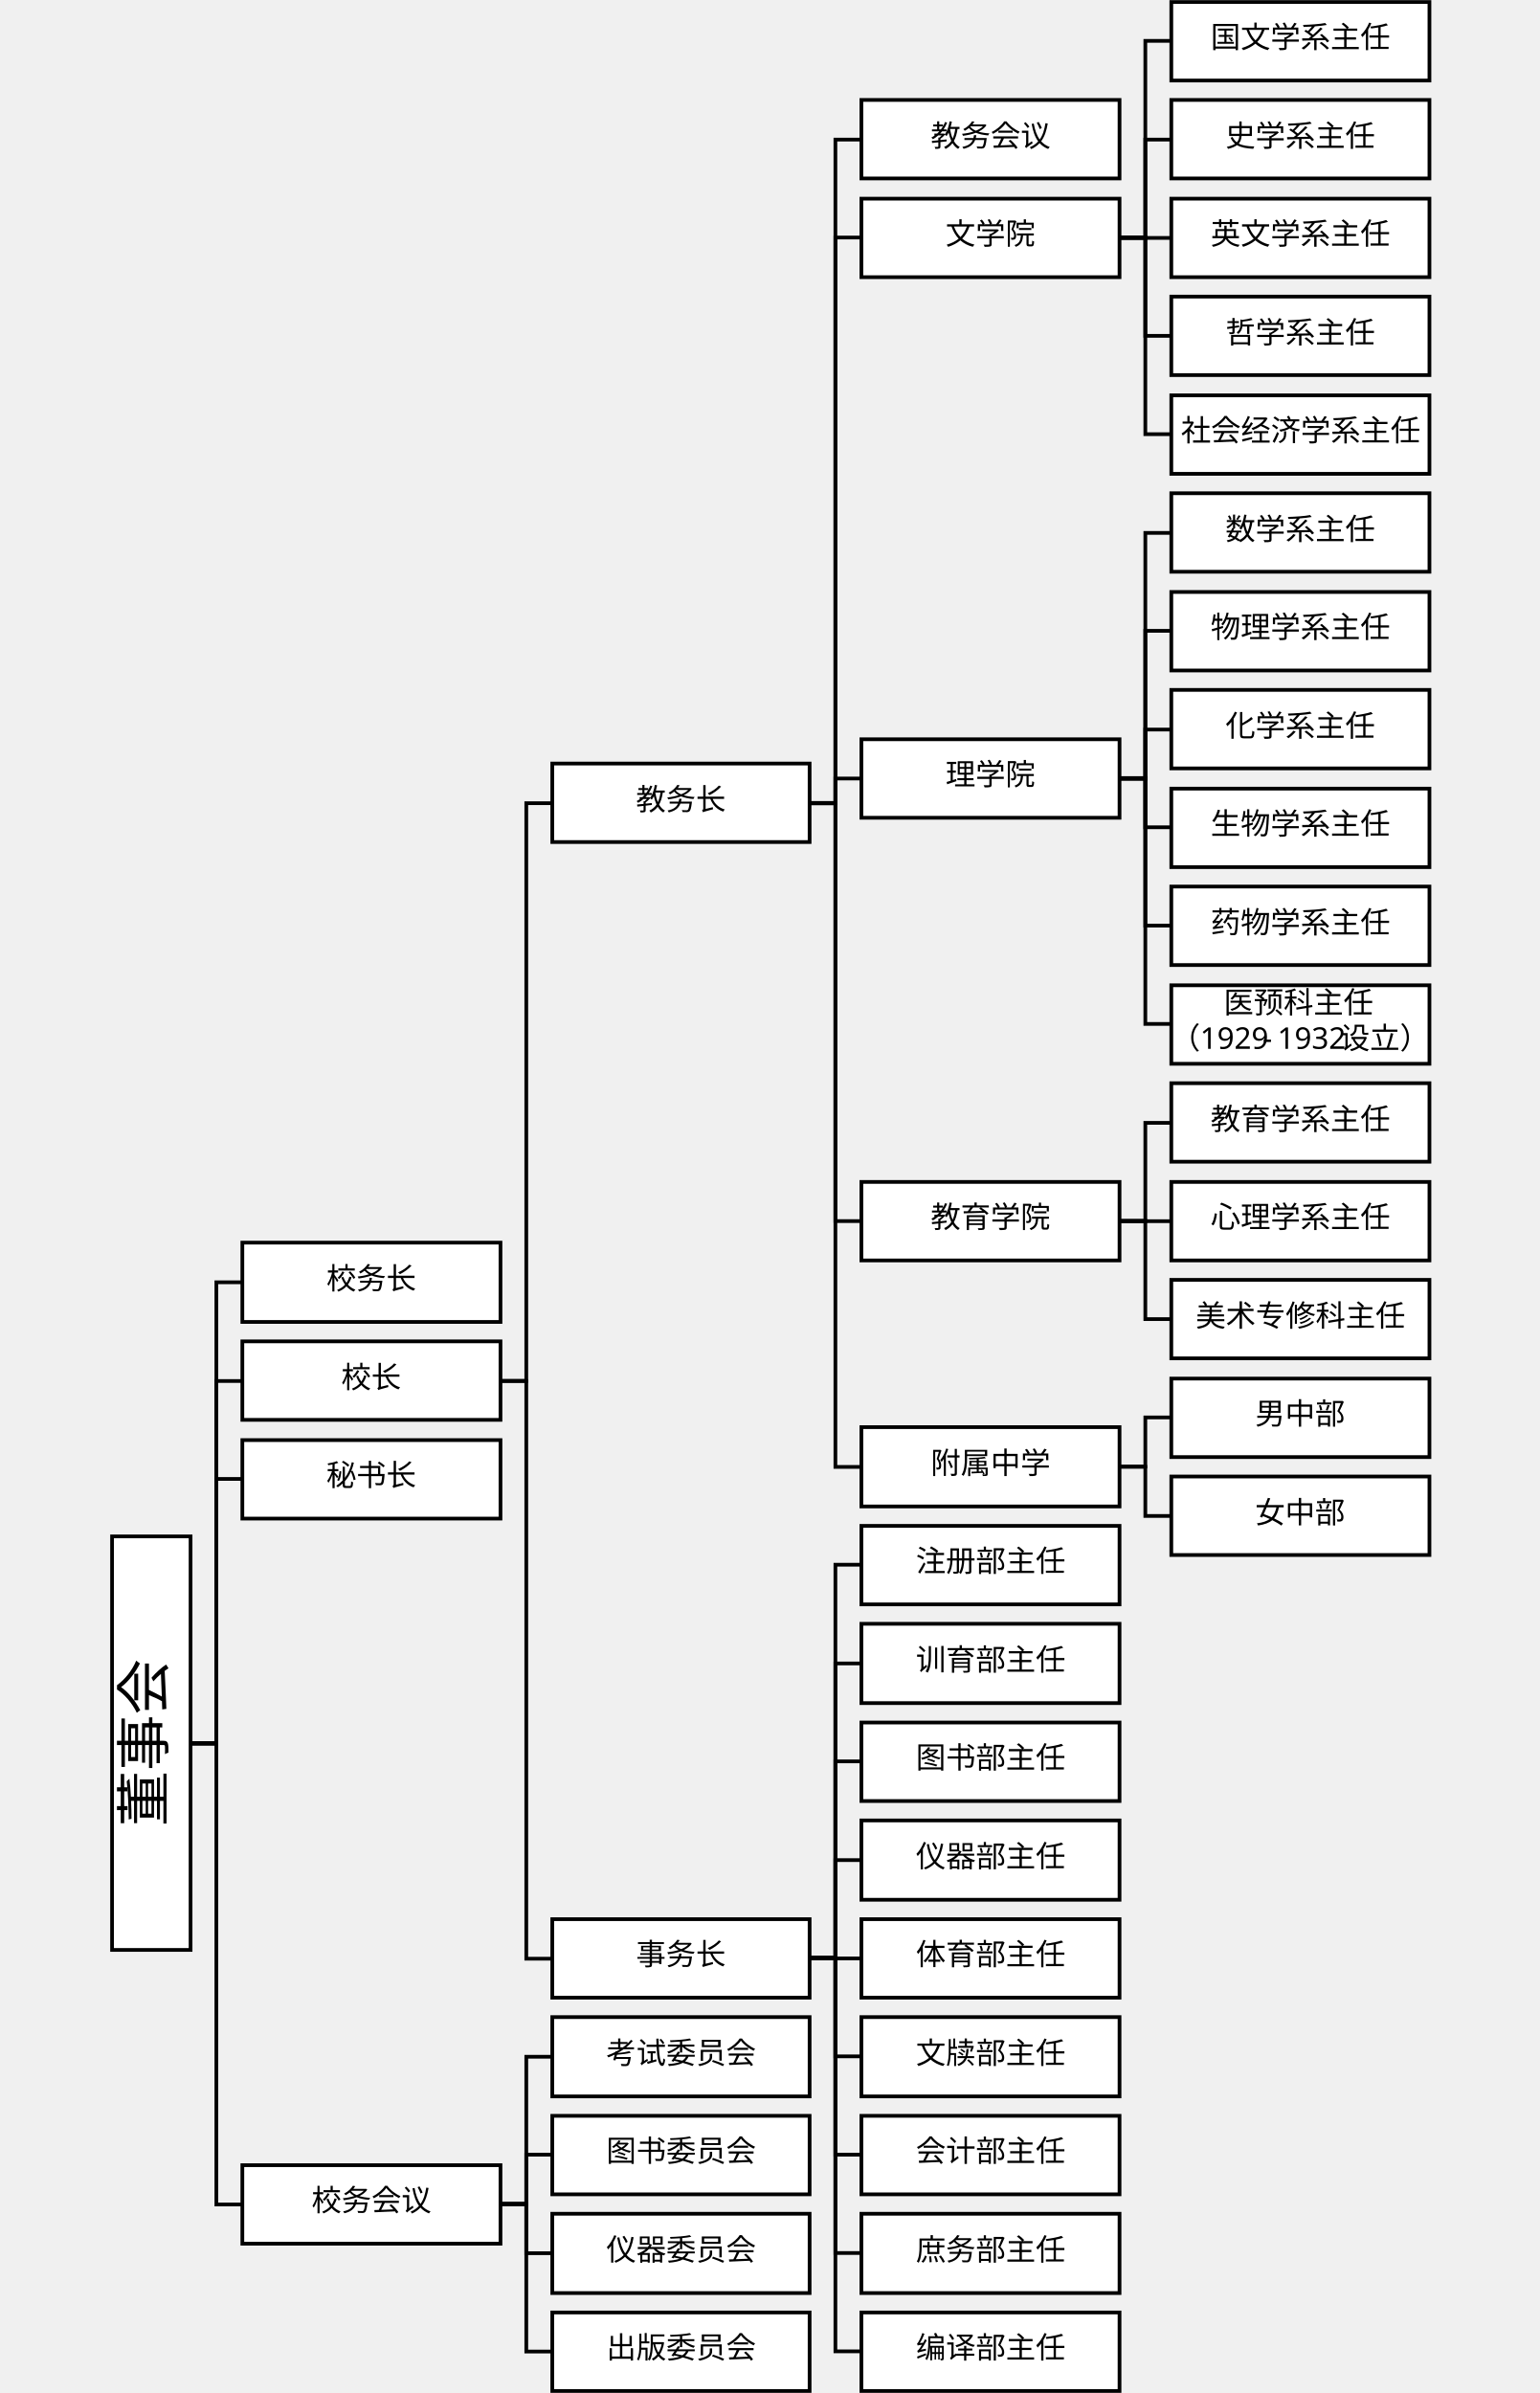
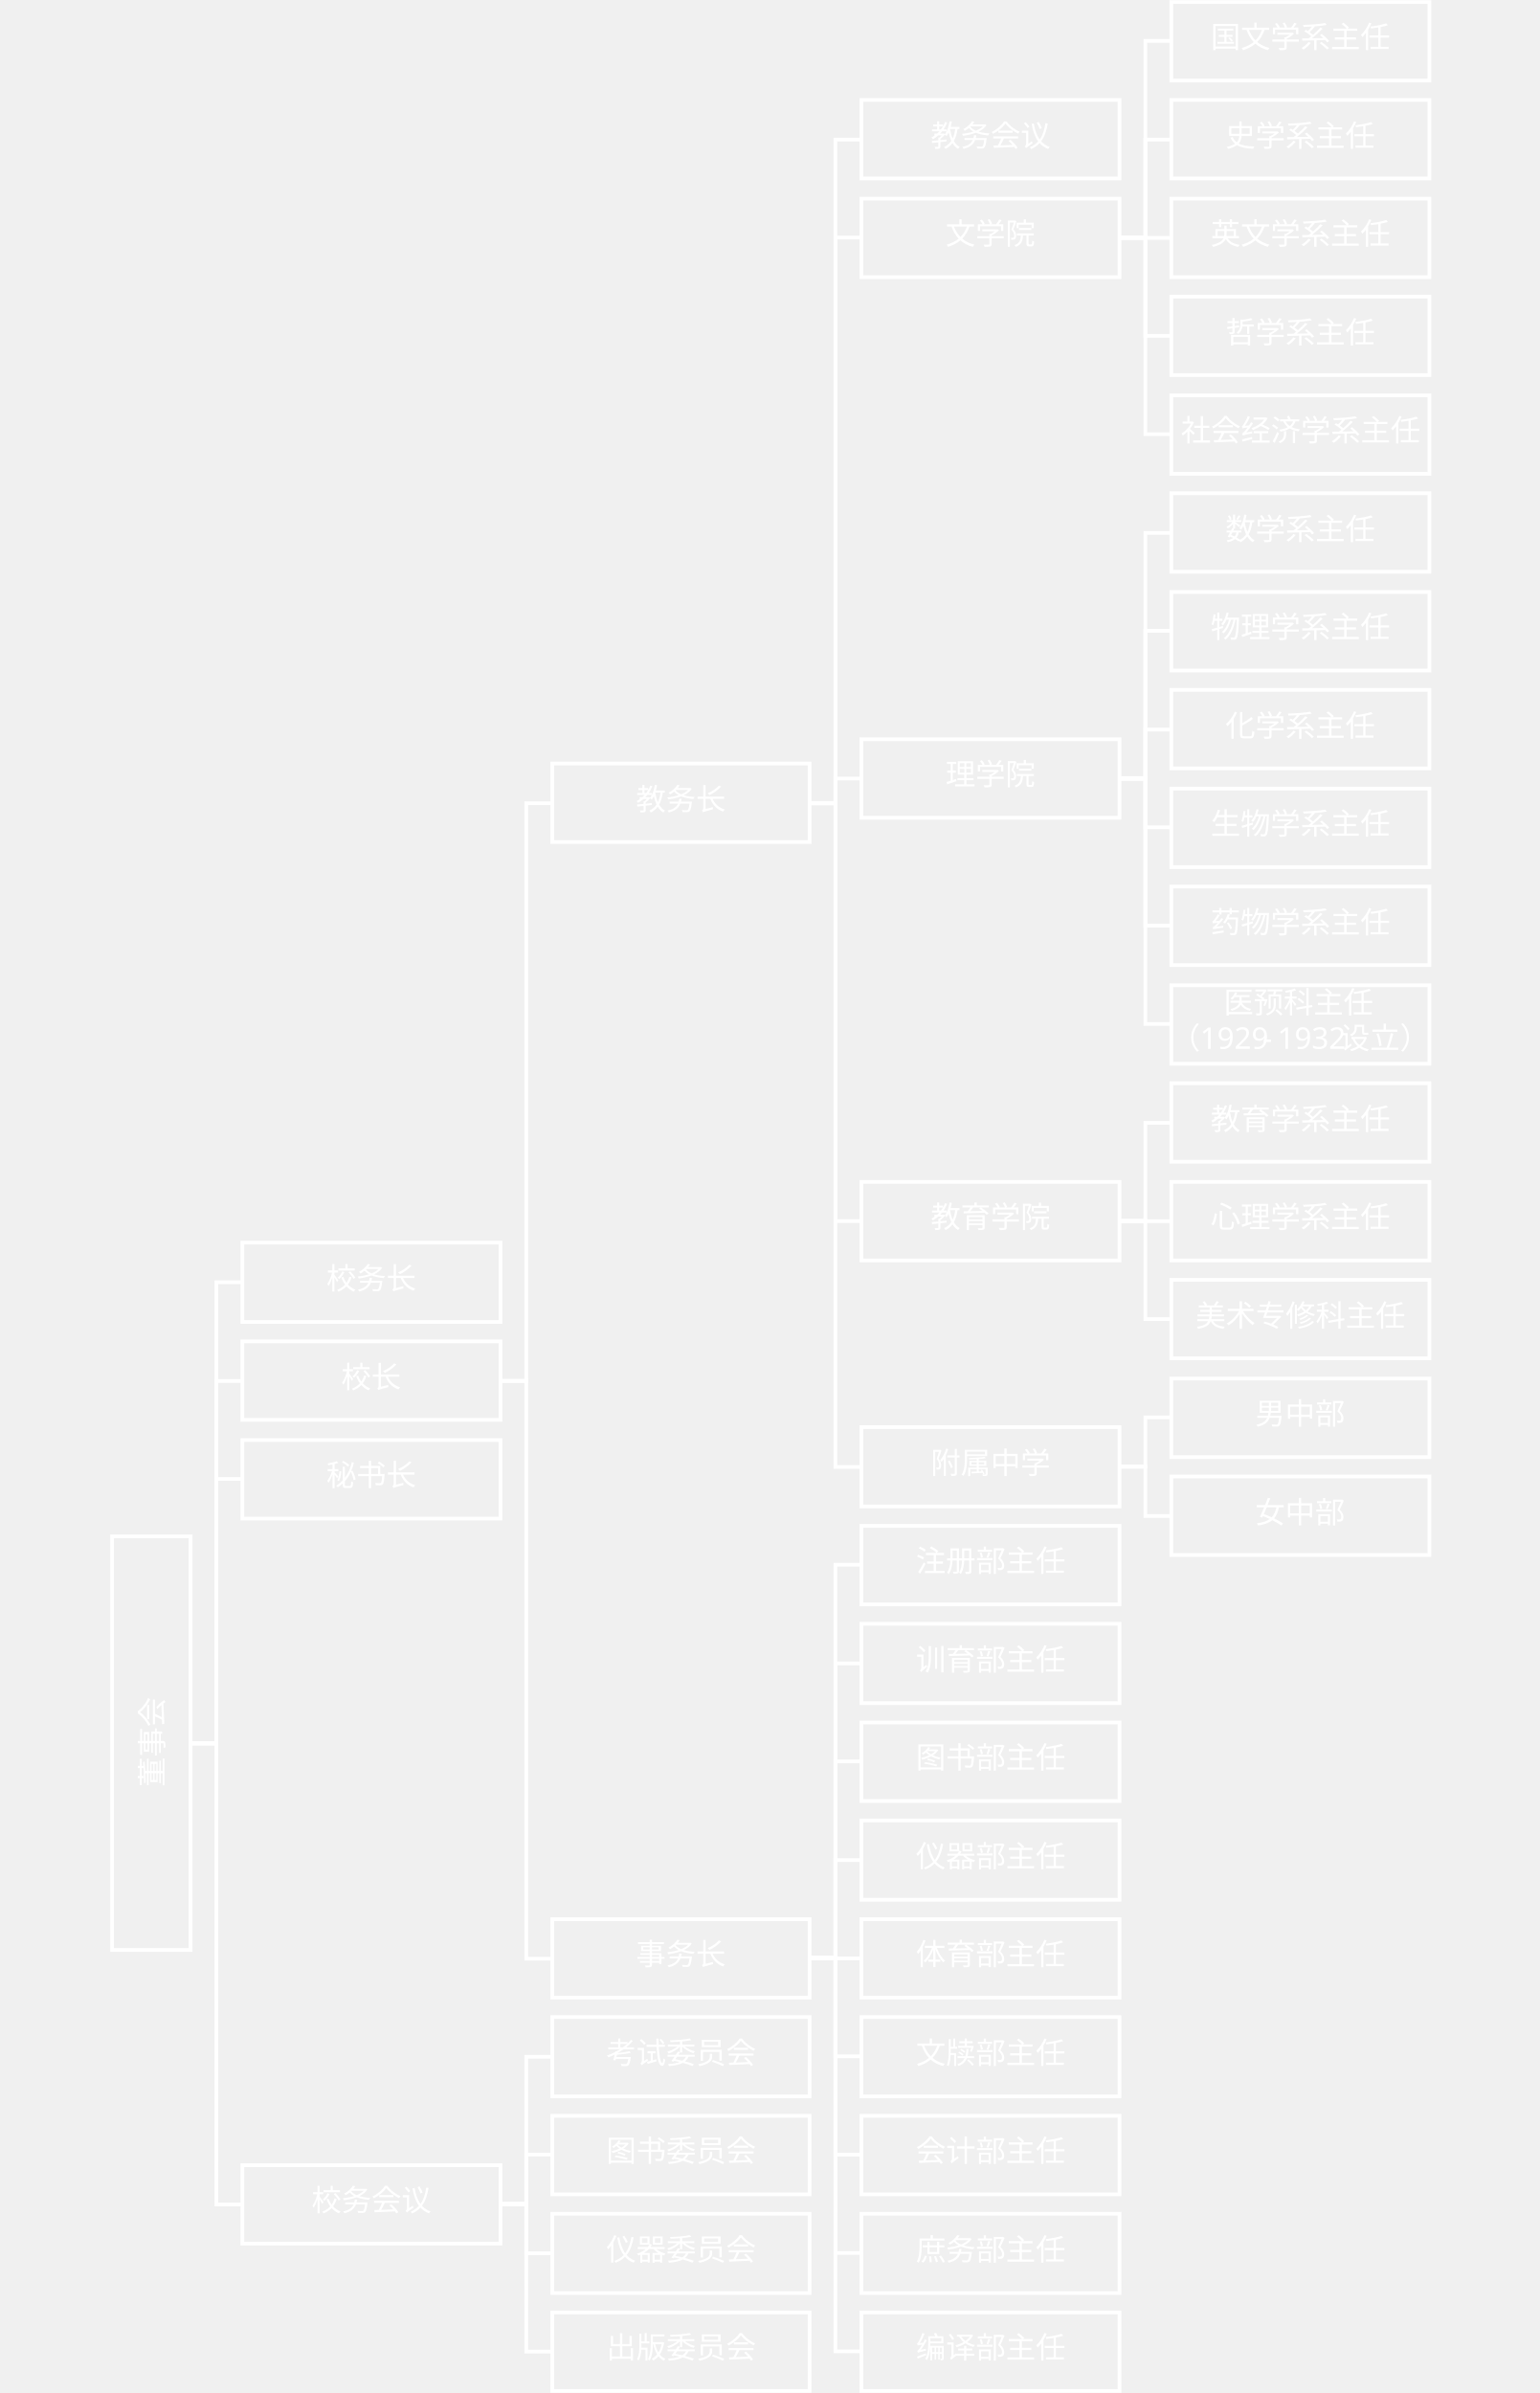
- <svg xmlns="http://www.w3.org/2000/svg" width="1903" height="2957" xml:space="preserve" overflow="hidden">
-   <defs>
-     <clipPath id="clip0">
-       <rect x="0" y="0" width="1903" height="2957" />
-     </clipPath>
-   </defs>
-   <g clip-path="url(#clip0)">
-     <path d="M618.5 2723.5 650.382 2723.5 650.382 2905.76 682.265 2905.76" stroke="#000000" stroke-width="4.583" stroke-miterlimit="8" fill="none" fill-rule="evenodd" />
-     <path d="M618.5 2723.5 650.382 2723.5 650.382 2784.25 682.265 2784.25" stroke="#000000" stroke-width="4.583" stroke-miterlimit="8" fill="none" fill-rule="evenodd" />
-     <path d="M618.5 2723.25 650.382 2723.25 650.382 2662.5 682.265 2662.5" stroke="#000000" stroke-width="4.583" stroke-miterlimit="8" fill="none" fill-rule="evenodd" />
-     <path d="M618.5 2723.76 650.382 2723.76 650.382 2541.5 682.265 2541.5" stroke="#000000" stroke-width="4.583" stroke-miterlimit="8" fill="none" fill-rule="evenodd" />
-     <path d="M235.5 2154.5 267.382 2154.5 267.382 2724.05 299.265 2724.05" stroke="#000000" stroke-width="4.583" stroke-miterlimit="8" fill="none" fill-rule="evenodd" />
-     <path d="M235.5 2154.04 267.382 2154.04 267.382 1827.5 299.265 1827.5" stroke="#000000" stroke-width="4.583" stroke-miterlimit="8" fill="none" fill-rule="evenodd" />
-     <path d="M1000.5 2419.5 1032.38 2419.5 1032.38 2905.52 1064.27 2905.52" stroke="#000000" stroke-width="4.583" stroke-miterlimit="8" fill="none" fill-rule="evenodd" />
-     <path d="M1000.5 2419.5 1032.38 2419.5 1032.38 2784.01 1064.27 2784.01" stroke="#000000" stroke-width="4.583" stroke-miterlimit="8" fill="none" fill-rule="evenodd" />
-     <path d="M1000.5 2419.5 1032.38 2419.5 1032.38 2662.51 1064.27 2662.51" stroke="#000000" stroke-width="4.583" stroke-miterlimit="8" fill="none" fill-rule="evenodd" />
-     <path d="M1000.5 2419.5 1032.38 2419.5 1032.38 2541 1064.27 2541" stroke="#000000" stroke-width="4.583" stroke-miterlimit="8" fill="none" fill-rule="evenodd" />
-     <path d="M1000.5 2420 1064.27 2420" stroke="#000000" stroke-width="4.583" stroke-miterlimit="8" fill="none" fill-rule="evenodd" />
-     <path d="M1000.5 2420 1032.38 2420 1032.38 2298.5 1064.27 2298.5" stroke="#000000" stroke-width="4.583" stroke-miterlimit="8" fill="none" fill-rule="evenodd" />
-     <path d="M1000.5 2419.51 1032.38 2419.51 1032.38 2176.5 1064.27 2176.5" stroke="#000000" stroke-width="4.583" stroke-miterlimit="8" fill="none" fill-rule="evenodd" />
-     <path d="M1000.5 2420.01 1032.38 2420.01 1032.38 2055.5 1064.27 2055.5" stroke="#000000" stroke-width="4.583" stroke-miterlimit="8" fill="none" fill-rule="evenodd" />
-     <path d="M1000.5 2419.52 1032.38 2419.52 1032.38 1933.5 1064.27 1933.5" stroke="#000000" stroke-width="4.583" stroke-miterlimit="8" fill="none" fill-rule="evenodd" />
-     <path d="M618.5 1706.5 650.382 1706.5 650.382 2420.33 682.265 2420.33" stroke="#000000" stroke-width="4.583" stroke-miterlimit="8" fill="none" fill-rule="evenodd" />
-     <path d="M1383.5 1812.5 1415.38 1812.5 1415.38 1873.25 1447.27 1873.25" stroke="#000000" stroke-width="4.583" stroke-miterlimit="8" fill="none" fill-rule="evenodd" />
-     <path d="M1383.5 1812.25 1415.38 1812.25 1415.38 1751.5 1447.27 1751.5" stroke="#000000" stroke-width="4.583" stroke-miterlimit="8" fill="none" fill-rule="evenodd" />
-     <path d="M1000.5 992.5 1032.38 992.5 1032.38 1812.65 1064.27 1812.65" stroke="#000000" stroke-width="4.583" stroke-miterlimit="8" fill="none" fill-rule="evenodd" />
-     <path d="M1383.5 1508.5 1415.38 1508.5 1415.38 1630 1447.27 1630" stroke="#000000" stroke-width="4.583" stroke-miterlimit="8" fill="none" fill-rule="evenodd" />
-     <path d="M1383.5 1509 1447.27 1509" stroke="#000000" stroke-width="4.583" stroke-miterlimit="8" fill="none" fill-rule="evenodd" />
-     <path d="M1383.5 1509 1415.38 1509 1415.38 1387.5 1447.27 1387.5" stroke="#000000" stroke-width="4.583" stroke-miterlimit="8" fill="none" fill-rule="evenodd" />
-     <path d="M1000.5 992.5 1032.38 992.5 1032.38 1508.89 1064.27 1508.89" stroke="#000000" stroke-width="4.583" stroke-miterlimit="8" fill="none" fill-rule="evenodd" />
-     <path d="M1383.5 961.5 1415.38 961.5 1415.38 1265.26 1447.27 1265.26" stroke="#000000" stroke-width="4.583" stroke-miterlimit="8" fill="none" fill-rule="evenodd" />
-     <path d="M1383.5 961.5 1415.38 961.5 1415.38 1143.76 1447.27 1143.76" stroke="#000000" stroke-width="4.583" stroke-miterlimit="8" fill="none" fill-rule="evenodd" />
-     <path d="M1383.5 961.5 1415.38 961.5 1415.38 1022.25 1447.27 1022.25" stroke="#000000" stroke-width="4.583" stroke-miterlimit="8" fill="none" fill-rule="evenodd" />
-     <path d="M1383.5 962.252 1415.38 962.252 1415.38 901.5 1447.27 901.5" stroke="#000000" stroke-width="4.583" stroke-miterlimit="8" fill="none" fill-rule="evenodd" />
-     <path d="M1383.5 961.756 1415.38 961.756 1415.38 779.5 1447.27 779.5" stroke="#000000" stroke-width="4.583" stroke-miterlimit="8" fill="none" fill-rule="evenodd" />
-     <path d="M1383.5 962.26 1415.38 962.26 1415.38 658.5 1447.27 658.5" stroke="#000000" stroke-width="4.583" stroke-miterlimit="8" fill="none" fill-rule="evenodd" />
-     <path d="M1000.5 992.376 1032.38 992.376 1032.38 962 1064.27 962" stroke="#000000" stroke-width="4.583" stroke-miterlimit="8" fill="none" fill-rule="evenodd" />
-     <path d="M1383.5 293.5 1415.38 293.5 1415.38 536.508 1447.27 536.508" stroke="#000000" stroke-width="4.583" stroke-miterlimit="8" fill="none" fill-rule="evenodd" />
-     <path d="M1383.5 293.5 1415.38 293.5 1415.38 415.004 1447.27 415.004" stroke="#000000" stroke-width="4.583" stroke-miterlimit="8" fill="none" fill-rule="evenodd" />
-     <path d="M1383.5 294 1447.27 294" stroke="#000000" stroke-width="4.583" stroke-miterlimit="8" fill="none" fill-rule="evenodd" />
-     <path d="M1383.5 294.004 1415.38 294.004 1415.38 172.5 1447.27 172.5" stroke="#000000" stroke-width="4.583" stroke-miterlimit="8" fill="none" fill-rule="evenodd" />
-     <path d="M1383.5 293.508 1415.38 293.508 1415.38 50.5 1447.27 50.5" stroke="#000000" stroke-width="4.583" stroke-miterlimit="8" fill="none" fill-rule="evenodd" />
-     <path d="M1000.5 992.147 1032.38 992.147 1032.38 293.5 1064.27 293.5" stroke="#000000" stroke-width="4.583" stroke-miterlimit="8" fill="none" fill-rule="evenodd" />
-     <path d="M1000.5 992.651 1032.38 992.651 1032.38 172.5 1064.27 172.5" stroke="#000000" stroke-width="4.583" stroke-miterlimit="8" fill="none" fill-rule="evenodd" />
-     <path d="M618.5 1706.33 650.382 1706.33 650.382 992.5 682.265 992.5" stroke="#000000" stroke-width="4.583" stroke-miterlimit="8" fill="none" fill-rule="evenodd" />
-     <path d="M235.5 2154.55 267.382 2154.55 267.382 1706.5 299.265 1706.5" stroke="#000000" stroke-width="4.583" stroke-miterlimit="8" fill="none" fill-rule="evenodd" />
-     <path d="M235.5 2154.05 267.382 2154.05 267.382 1584.5 299.265 1584.5" stroke="#000000" stroke-width="4.583" stroke-miterlimit="8" fill="none" fill-rule="evenodd" />
-     <rect x="138.5" y="1898.5" width="97" height="511" stroke="#000000" stroke-width="4.583" stroke-miterlimit="8" fill="#FFFFFF" />
-     <text font-family="DengXian,DengXian_MSFontService,sans-serif" font-weight="400" font-size="69" transform="matrix(-1.83697e-16 -1 1 -1.83697e-16 202.485 2257)">董事会</text>
-     <rect x="299.5" y="1535.5" width="319" height="98" stroke="#000000" stroke-width="4.583" stroke-miterlimit="8" fill="#FFFFFF" />
-     <text font-family="DengXian,DengXian_MSFontService,sans-serif" font-weight="400" font-size="37" transform="matrix(1 0 0 1 403.326 1593)">校务长</text>
-     <rect x="299.5" y="1657.5" width="319" height="97" stroke="#000000" stroke-width="4.583" stroke-miterlimit="8" fill="#FFFFFF" />
-     <text font-family="DengXian,DengXian_MSFontService,sans-serif" font-weight="400" font-size="37" transform="matrix(1 0 0 1 421.659 1715)">校长</text>
-     <rect x="682.5" y="943.5" width="318" height="97" stroke="#000000" stroke-width="4.583" stroke-miterlimit="8" fill="#FFFFFF" />
-     <text font-family="DengXian,DengXian_MSFontService,sans-serif" font-weight="400" font-size="37" transform="matrix(1 0 0 1 785.917 1001)">教务长</text>
-     <rect x="1064.5" y="123.5" width="319" height="97" stroke="#000000" stroke-width="4.583" stroke-miterlimit="8" fill="#FFFFFF" />
-     <text font-family="DengXian,DengXian_MSFontService,sans-serif" font-weight="400" font-size="37" transform="matrix(1 0 0 1 1150.18 181)">教务会议</text>
-     <rect x="1064.5" y="245.5" width="319" height="97" stroke="#000000" stroke-width="4.583" stroke-miterlimit="8" fill="#FFFFFF" />
-     <text font-family="DengXian,DengXian_MSFontService,sans-serif" font-weight="400" font-size="37" transform="matrix(1 0 0 1 1168.51 302)">文学院</text>
-     <rect x="1447.5" y="2.5" width="319" height="97" stroke="#000000" stroke-width="4.583" stroke-miterlimit="8" fill="#FFFFFF" />
-     <text font-family="DengXian,DengXian_MSFontService,sans-serif" font-weight="400" font-size="37" transform="matrix(1 0 0 1 1496.1 59)">国文学系主任</text>
-     <rect x="1447.5" y="123.5" width="319" height="97" stroke="#000000" stroke-width="4.583" stroke-miterlimit="8" fill="#FFFFFF" />
-     <text font-family="DengXian,DengXian_MSFontService,sans-serif" font-weight="400" font-size="37" transform="matrix(1 0 0 1 1514.43 181)">史学系主任</text>
-     <rect x="1447.5" y="245.5" width="319" height="97" stroke="#000000" stroke-width="4.583" stroke-miterlimit="8" fill="#FFFFFF" />
-     <text font-family="DengXian,DengXian_MSFontService,sans-serif" font-weight="400" font-size="37" transform="matrix(1 0 0 1 1496.1 302)">英文学系主任</text>
-     <rect x="1447.5" y="366.5" width="319" height="97" stroke="#000000" stroke-width="4.583" stroke-miterlimit="8" fill="#FFFFFF" />
-     <text font-family="DengXian,DengXian_MSFontService,sans-serif" font-weight="400" font-size="37" transform="matrix(1 0 0 1 1514.43 424)">哲学系主任</text>
-     <rect x="1447.5" y="488.5" width="319" height="97" stroke="#000000" stroke-width="4.583" stroke-miterlimit="8" fill="#FFFFFF" />
-     <text font-family="DengXian,DengXian_MSFontService,sans-serif" font-weight="400" font-size="37" transform="matrix(1 0 0 1 1459.43 545)">社会经济学系主任</text>
-     <rect x="1064.5" y="913.5" width="319" height="97" stroke="#000000" stroke-width="4.583" stroke-miterlimit="8" fill="#FFFFFF" />
-     <text font-family="DengXian,DengXian_MSFontService,sans-serif" font-weight="400" font-size="37" transform="matrix(1 0 0 1 1168.51 970)">理学院</text>
-     <rect x="1447.5" y="609.5" width="319" height="97" stroke="#000000" stroke-width="4.583" stroke-miterlimit="8" fill="#FFFFFF" />
-     <text font-family="DengXian,DengXian_MSFontService,sans-serif" font-weight="400" font-size="37" transform="matrix(1 0 0 1 1514.43 667)">数学系主任</text>
-     <rect x="1447.5" y="731.5" width="319" height="97" stroke="#000000" stroke-width="4.583" stroke-miterlimit="8" fill="#FFFFFF" />
-     <text font-family="DengXian,DengXian_MSFontService,sans-serif" font-weight="400" font-size="37" transform="matrix(1 0 0 1 1496.1 788)">物理学系主任</text>
-     <rect x="1447.5" y="852.5" width="319" height="97" stroke="#000000" stroke-width="4.583" stroke-miterlimit="8" fill="#FFFFFF" />
-     <text font-family="DengXian,DengXian_MSFontService,sans-serif" font-weight="400" font-size="37" transform="matrix(1 0 0 1 1514.43 910)">化学系主任</text>
-     <rect x="1447.5" y="974.5" width="319" height="97" stroke="#000000" stroke-width="4.583" stroke-miterlimit="8" fill="#FFFFFF" />
-     <text font-family="DengXian,DengXian_MSFontService,sans-serif" font-weight="400" font-size="37" transform="matrix(1 0 0 1 1496.1 1031)">生物学系主任</text>
-     <rect x="1447.5" y="1095.5" width="319" height="97" stroke="#000000" stroke-width="4.583" stroke-miterlimit="8" fill="#FFFFFF" />
-     <text font-family="DengXian,DengXian_MSFontService,sans-serif" font-weight="400" font-size="37" transform="matrix(1 0 0 1 1496.1 1153)">药物学系主任</text>
-     <rect x="1447.5" y="1217.5" width="319" height="97" stroke="#000000" stroke-width="4.583" stroke-miterlimit="8" fill="#FFFFFF" />
-     <text font-family="DengXian,DengXian_MSFontService,sans-serif" font-weight="400" font-size="37" transform="matrix(1 0 0 1 1512.23 1252)">医预科主任<tspan font-size="37" x="-65.909" y="44">（</tspan>
-       <tspan font-size="37" x="-29.242" y="44">1929</tspan>
-       <tspan font-size="37" x="48.033" y="44">-</tspan>
-       <tspan font-size="37" x="66.367" y="44">1932</tspan>
-       <tspan font-size="37" x="143.642" y="44">设立）</tspan>
-     </text>
-     <rect x="1064.5" y="1460.5" width="319" height="97" stroke="#000000" stroke-width="4.583" stroke-miterlimit="8" fill="#FFFFFF" />
-     <text font-family="DengXian,DengXian_MSFontService,sans-serif" font-weight="400" font-size="37" transform="matrix(1 0 0 1 1150.18 1517)">教育学院</text>
-     <rect x="1447.5" y="1338.5" width="319" height="97" stroke="#000000" stroke-width="4.583" stroke-miterlimit="8" fill="#FFFFFF" />
-     <text font-family="DengXian,DengXian_MSFontService,sans-serif" font-weight="400" font-size="37" transform="matrix(1 0 0 1 1496.1 1396)">教育学系主任</text>
-     <rect x="1447.5" y="1460.5" width="319" height="97" stroke="#000000" stroke-width="4.583" stroke-miterlimit="8" fill="#FFFFFF" />
-     <text font-family="DengXian,DengXian_MSFontService,sans-serif" font-weight="400" font-size="37" transform="matrix(1 0 0 1 1496.1 1517)">心理学系主任</text>
-     <rect x="1447.5" y="1581.5" width="319" height="97" stroke="#000000" stroke-width="4.583" stroke-miterlimit="8" fill="#FFFFFF" />
-     <text font-family="DengXian,DengXian_MSFontService,sans-serif" font-weight="400" font-size="37" transform="matrix(1 0 0 1 1477.77 1639)">美术专修科主任</text>
-     <rect x="1064.5" y="1763.5" width="319" height="98" stroke="#000000" stroke-width="4.583" stroke-miterlimit="8" fill="#FFFFFF" />
-     <text font-family="DengXian,DengXian_MSFontService,sans-serif" font-weight="400" font-size="37" transform="matrix(1 0 0 1 1150.18 1821)">附属中学</text>
-     <rect x="1447.5" y="1703.5" width="319" height="97" stroke="#000000" stroke-width="4.583" stroke-miterlimit="8" fill="#FFFFFF" />
-     <text font-family="DengXian,DengXian_MSFontService,sans-serif" font-weight="400" font-size="37" transform="matrix(1 0 0 1 1551.1 1760)">男中部</text>
-     <rect x="1447.5" y="1824.5" width="319" height="97" stroke="#000000" stroke-width="4.583" stroke-miterlimit="8" fill="#FFFFFF" />
-     <text font-family="DengXian,DengXian_MSFontService,sans-serif" font-weight="400" font-size="37" transform="matrix(1 0 0 1 1551.1 1882)">女中部</text>
-     <rect x="682.5" y="2371.5" width="318" height="97" stroke="#000000" stroke-width="4.583" stroke-miterlimit="8" fill="#FFFFFF" />
-     <text font-family="DengXian,DengXian_MSFontService,sans-serif" font-weight="400" font-size="37" transform="matrix(1 0 0 1 785.917 2428)">事务长</text>
-     <rect x="1064.5" y="1885.5" width="319" height="97" stroke="#000000" stroke-width="4.583" stroke-miterlimit="8" fill="#FFFFFF" />
-     <text font-family="DengXian,DengXian_MSFontService,sans-serif" font-weight="400" font-size="37" transform="matrix(1 0 0 1 1131.84 1942)">注册部主任</text>
-     <rect x="1064.5" y="2006.5" width="319" height="98" stroke="#000000" stroke-width="4.583" stroke-miterlimit="8" fill="#FFFFFF" />
-     <text font-family="DengXian,DengXian_MSFontService,sans-serif" font-weight="400" font-size="37" transform="matrix(1 0 0 1 1131.84 2064)">训育部主任</text>
-     <rect x="1064.5" y="2128.5" width="319" height="97" stroke="#000000" stroke-width="4.583" stroke-miterlimit="8" fill="#FFFFFF" />
-     <text font-family="DengXian,DengXian_MSFontService,sans-serif" font-weight="400" font-size="37" transform="matrix(1 0 0 1 1131.84 2185)">图书部主任</text>
-     <rect x="1064.5" y="2249.5" width="319" height="98" stroke="#000000" stroke-width="4.583" stroke-miterlimit="8" fill="#FFFFFF" />
-     <text font-family="DengXian,DengXian_MSFontService,sans-serif" font-weight="400" font-size="37" transform="matrix(1 0 0 1 1131.84 2307)">仪器部主任</text>
-     <rect x="1064.5" y="2371.5" width="319" height="97" stroke="#000000" stroke-width="4.583" stroke-miterlimit="8" fill="#FFFFFF" />
-     <text font-family="DengXian,DengXian_MSFontService,sans-serif" font-weight="400" font-size="37" transform="matrix(1 0 0 1 1131.84 2428)">体育部主任</text>
-     <rect x="1064.5" y="2492.5" width="319" height="98" stroke="#000000" stroke-width="4.583" stroke-miterlimit="8" fill="#FFFFFF" />
-     <text font-family="DengXian,DengXian_MSFontService,sans-serif" font-weight="400" font-size="37" transform="matrix(1 0 0 1 1131.84 2550)">文牍部主任</text>
-     <rect x="1064.5" y="2614.5" width="319" height="97" stroke="#000000" stroke-width="4.583" stroke-miterlimit="8" fill="#FFFFFF" />
-     <text font-family="DengXian,DengXian_MSFontService,sans-serif" font-weight="400" font-size="37" transform="matrix(1 0 0 1 1131.84 2671)">会计部主任</text>
-     <rect x="1064.5" y="2735.5" width="319" height="98" stroke="#000000" stroke-width="4.583" stroke-miterlimit="8" fill="#FFFFFF" />
-     <text font-family="DengXian,DengXian_MSFontService,sans-serif" font-weight="400" font-size="37" transform="matrix(1 0 0 1 1131.84 2793)">庶务部主任</text>
-     <rect x="1064.5" y="2857.5" width="319" height="97" stroke="#000000" stroke-width="4.583" stroke-miterlimit="8" fill="#FFFFFF" />
-     <text font-family="DengXian,DengXian_MSFontService,sans-serif" font-weight="400" font-size="37" transform="matrix(1 0 0 1 1131.84 2914)">编译部主任</text>
-     <rect x="299.5" y="1779.5" width="319" height="97" stroke="#000000" stroke-width="4.583" stroke-miterlimit="8" fill="#FFFFFF" />
-     <text font-family="DengXian,DengXian_MSFontService,sans-serif" font-weight="400" font-size="37" transform="matrix(1 0 0 1 403.326 1836)">秘书长</text>
-     <rect x="299.5" y="2675.5" width="319" height="97" stroke="#000000" stroke-width="4.583" stroke-miterlimit="8" fill="#FFFFFF" />
-     <text font-family="DengXian,DengXian_MSFontService,sans-serif" font-weight="400" font-size="37" transform="matrix(1 0 0 1 384.993 2732)">校务会议</text>
-     <rect x="682.5" y="2492.5" width="318" height="98" stroke="#000000" stroke-width="4.583" stroke-miterlimit="8" fill="#FFFFFF" />
-     <text font-family="DengXian,DengXian_MSFontService,sans-serif" font-weight="400" font-size="37" transform="matrix(1 0 0 1 749.251 2550)">考试委员会</text>
-     <rect x="682.5" y="2614.5" width="318" height="97" stroke="#000000" stroke-width="4.583" stroke-miterlimit="8" fill="#FFFFFF" />
-     <text font-family="DengXian,DengXian_MSFontService,sans-serif" font-weight="400" font-size="37" transform="matrix(1 0 0 1 749.251 2671)">图书委员会</text>
-     <rect x="682.5" y="2735.5" width="318" height="98" stroke="#000000" stroke-width="4.583" stroke-miterlimit="8" fill="#FFFFFF" />
-     <text font-family="DengXian,DengXian_MSFontService,sans-serif" font-weight="400" font-size="37" transform="matrix(1 0 0 1 749.251 2793)">仪器委员会</text>
-     <rect x="682.5" y="2857.5" width="318" height="97" stroke="#000000" stroke-width="4.583" stroke-miterlimit="8" fill="#FFFFFF" />
-     <text font-family="DengXian,DengXian_MSFontService,sans-serif" font-weight="400" font-size="37" transform="matrix(1 0 0 1 749.251 2914)">出版委员会</text>
+ <svg xmlns="http://www.w3.org/2000/svg" version="1.1" id="图层_1" viewBox="0 0 1903 2957" xml:space="preserve">
+   <style type="text/css">
+ 	.st0{fill:none;stroke:#FFFFFF;stroke-width:4.583;stroke-miterlimit:8;}
+ 	.st1{fill:#FFFFFF;font-family:'sans-serif';font-size:37px;}
+ </style>
+   <path class="st0" d="M618.5,2723.5h31.9v182.3h31.9" />
+   <path class="st0" d="M618.5,2723.5h31.9v60.8h31.9" />
+   <path class="st0" d="M618.5,2723.2h31.9v-60.8h31.9" />
+   <path class="st0" d="M618.5,2723.8h31.9v-182.3h31.9" />
+   <path class="st0" d="M235.5,2154.5h31.9v569.6h31.9" />
+   <path class="st0" d="M235.5,2154h31.9v-326.5h31.9" />
+   <path class="st0" d="M1000.5,2419.5h31.9v486h31.9" />
+   <path class="st0" d="M1000.5,2419.5h31.9V2784h31.9" />
+   <path class="st0" d="M1000.5,2419.5h31.9v243h31.9" />
+   <path class="st0" d="M1000.5,2419.5h31.9V2541h31.9" />
+   <path class="st0" d="M1000.5,2420h63.8" />
+   <path class="st0" d="M1000.5,2420h31.9v-121.5h31.9" />
+   <path class="st0" d="M1000.5,2419.5h31.9v-243h31.9" />
+   <path class="st0" d="M1000.5,2420h31.9v-364.5h31.9" />
+   <path class="st0" d="M1000.5,2419.5h31.9v-486h31.9" />
+   <path class="st0" d="M618.5,1706.5h31.9v713.8h31.9" />
+   <path class="st0" d="M1383.5,1812.5h31.9v60.8h31.9" />
+   <path class="st0" d="M1383.5,1812.2h31.9v-60.8h31.9" />
+   <path class="st0" d="M1000.5,992.5h31.9v820.2h31.9" />
+   <path class="st0" d="M1383.5,1508.5h31.9V1630h31.9" />
+   <path class="st0" d="M1383.5,1509h63.8" />
+   <path class="st0" d="M1383.5,1509h31.9v-121.5h31.9" />
+   <path class="st0" d="M1000.5,992.5h31.9v516.4h31.9" />
+   <path class="st0" d="M1383.5,961.5h31.9v303.8h31.9" />
+   <path class="st0" d="M1383.5,961.5h31.9v182.3h31.9" />
+   <path class="st0" d="M1383.5,961.5h31.9v60.8h31.9" />
+   <path class="st0" d="M1383.5,962.3h31.9v-60.8h31.9" />
+   <path class="st0" d="M1383.5,961.8h31.9V779.5h31.9" />
+   <path class="st0" d="M1383.5,962.3h31.9V658.5h31.9" />
+   <path class="st0" d="M1000.5,992.4h31.9V962h31.9" />
+   <path class="st0" d="M1383.5,293.5h31.9v243h31.9" />
+   <path class="st0" d="M1383.5,293.5h31.9V415h31.9" />
+   <path class="st0" d="M1383.5,294h63.8" />
+   <path class="st0" d="M1383.5,294h31.9V172.5h31.9" />
+   <path class="st0" d="M1383.5,293.5h31.9v-243h31.9" />
+   <path class="st0" d="M1000.5,992.1h31.9V293.5h31.9" />
+   <path class="st0" d="M1000.5,992.7h31.9V172.5h31.9" />
+   <path class="st0" d="M618.5,1706.3h31.9V992.5h31.9" />
+   <path class="st0" d="M235.5,2154.6h31.9v-448.1h31.9" />
+   <path class="st0" d="M235.5,2154.1h31.9v-569.6h31.9" />
+   <rect x="138.5" y="1898.5" class="st0" width="97" height="511" />
+   <g>
+     <text transform="matrix(-1.836970e-16 -1 1 -1.836970e-16 201.3999 2208.064)" class="st1">董事会</text>
  </g>
+   <rect x="299.5" y="1535.5" class="st0" width="319" height="98" />
+   <text transform="matrix(1 0 0 1 403.326 1593)" class="st1">校务长</text>
+   <rect x="299.5" y="1657.5" class="st0" width="319" height="97" />
+   <text transform="matrix(1 0 0 1 421.659 1715)" class="st1">校长</text>
+   <rect x="682.5" y="943.5" class="st0" width="318" height="97" />
+   <text transform="matrix(1 0 0 1 785.917 1001)" class="st1">教务长</text>
+   <rect x="1064.5" y="123.5" class="st0" width="319" height="97" />
+   <text transform="matrix(1 0 0 1 1150.18 181)" class="st1">教务会议</text>
+   <rect x="1064.5" y="245.5" class="st0" width="319" height="97" />
+   <text transform="matrix(1 0 0 1 1168.51 302)" class="st1">文学院</text>
+   <rect x="1447.5" y="2.5" class="st0" width="319" height="97" />
+   <text transform="matrix(1 0 0 1 1496.1 59)" class="st1">国文学系主任</text>
+   <rect x="1447.5" y="123.5" class="st0" width="319" height="97" />
+   <text transform="matrix(1 0 0 1 1514.43 181)" class="st1">史学系主任</text>
+   <rect x="1447.5" y="245.5" class="st0" width="319" height="97" />
+   <text transform="matrix(1 0 0 1 1496.1 302)" class="st1">英文学系主任</text>
+   <rect x="1447.5" y="366.5" class="st0" width="319" height="97" />
+   <text transform="matrix(1 0 0 1 1514.43 424)" class="st1">哲学系主任</text>
+   <rect x="1447.5" y="488.5" class="st0" width="319" height="97" />
+   <text transform="matrix(1 0 0 1 1459.43 545)" class="st1">社会经济学系主任</text>
+   <rect x="1064.5" y="913.5" class="st0" width="319" height="97" />
+   <text transform="matrix(1 0 0 1 1168.51 970)" class="st1">理学院</text>
+   <rect x="1447.5" y="609.5" class="st0" width="319" height="97" />
+   <text transform="matrix(1 0 0 1 1514.43 667)" class="st1">数学系主任</text>
+   <rect x="1447.5" y="731.5" class="st0" width="319" height="97" />
+   <text transform="matrix(1 0 0 1 1496.1 788)" class="st1">物理学系主任</text>
+   <rect x="1447.5" y="852.5" class="st0" width="319" height="97" />
+   <text transform="matrix(1 0 0 1 1514.43 910)" class="st1">化学系主任</text>
+   <rect x="1447.5" y="974.5" class="st0" width="319" height="97" />
+   <text transform="matrix(1 0 0 1 1496.1 1031)" class="st1">生物学系主任</text>
+   <rect x="1447.5" y="1095.5" class="st0" width="319" height="97" />
+   <text transform="matrix(1 0 0 1 1496.1 1153)" class="st1">药物学系主任</text>
+   <rect x="1447.5" y="1217.5" class="st0" width="319" height="97" />
+   <text transform="matrix(1 0 0 1 1512.23 1252)" class="st1">医预科主任</text>
+   <text transform="matrix(1 0 0 1 1446.322 1296)" class="st1">（</text>
+   <text transform="matrix(1 0 0 1 1482.988 1296)" class="st1">1929</text>
+   <text transform="matrix(1 0 0 1 1560.263 1296)" class="st1">-</text>
+   <text transform="matrix(1 0 0 1 1578.597 1296)" class="st1">1932</text>
+   <text transform="matrix(1 0 0 1 1655.872 1296)" class="st1">设立）</text>
+   <rect x="1064.5" y="1460.5" class="st0" width="319" height="97" />
+   <text transform="matrix(1 0 0 1 1150.18 1517)" class="st1">教育学院</text>
+   <rect x="1447.5" y="1338.5" class="st0" width="319" height="97" />
+   <text transform="matrix(1 0 0 1 1496.1 1396)" class="st1">教育学系主任</text>
+   <rect x="1447.5" y="1460.5" class="st0" width="319" height="97" />
+   <text transform="matrix(1 0 0 1 1496.1 1517)" class="st1">心理学系主任</text>
+   <rect x="1447.5" y="1581.5" class="st0" width="319" height="97" />
+   <text transform="matrix(1 0 0 1 1477.77 1639)" class="st1">美术专修科主任</text>
+   <rect x="1064.5" y="1763.5" class="st0" width="319" height="98" />
+   <text transform="matrix(1 0 0 1 1150.18 1821)" class="st1">附属中学</text>
+   <rect x="1447.5" y="1703.5" class="st0" width="319" height="97" />
+   <text transform="matrix(1 0 0 1 1551.1 1760)" class="st1">男中部</text>
+   <rect x="1447.5" y="1824.5" class="st0" width="319" height="97" />
+   <text transform="matrix(1 0 0 1 1551.1 1882)" class="st1">女中部</text>
+   <rect x="682.5" y="2371.5" class="st0" width="318" height="97" />
+   <text transform="matrix(1 0 0 1 785.917 2428)" class="st1">事务长</text>
+   <rect x="1064.5" y="1885.5" class="st0" width="319" height="97" />
+   <text transform="matrix(1 0 0 1 1131.84 1942)" class="st1">注册部主任</text>
+   <rect x="1064.5" y="2006.5" class="st0" width="319" height="98" />
+   <text transform="matrix(1 0 0 1 1131.84 2064)" class="st1">训育部主任</text>
+   <rect x="1064.5" y="2128.5" class="st0" width="319" height="97" />
+   <text transform="matrix(1 0 0 1 1131.84 2185)" class="st1">图书部主任</text>
+   <rect x="1064.5" y="2249.5" class="st0" width="319" height="98" />
+   <text transform="matrix(1 0 0 1 1131.84 2307)" class="st1">仪器部主任</text>
+   <rect x="1064.5" y="2371.5" class="st0" width="319" height="97" />
+   <text transform="matrix(1 0 0 1 1131.84 2428)" class="st1">体育部主任</text>
+   <rect x="1064.5" y="2492.5" class="st0" width="319" height="98" />
+   <text transform="matrix(1 0 0 1 1131.84 2550)" class="st1">文牍部主任</text>
+   <rect x="1064.5" y="2614.5" class="st0" width="319" height="97" />
+   <text transform="matrix(1 0 0 1 1131.84 2671)" class="st1">会计部主任</text>
+   <rect x="1064.5" y="2735.5" class="st0" width="319" height="98" />
+   <text transform="matrix(1 0 0 1 1131.84 2793)" class="st1">庶务部主任</text>
+   <rect x="1064.5" y="2857.5" class="st0" width="319" height="97" />
+   <text transform="matrix(1 0 0 1 1131.84 2914)" class="st1">编译部主任</text>
+   <rect x="299.5" y="1779.5" class="st0" width="319" height="97" />
+   <text transform="matrix(1 0 0 1 403.326 1836)" class="st1">秘书长</text>
+   <rect x="299.5" y="2675.5" class="st0" width="319" height="97" />
+   <text transform="matrix(1 0 0 1 384.993 2732)" class="st1">校务会议</text>
+   <rect x="682.5" y="2492.5" class="st0" width="318" height="98" />
+   <text transform="matrix(1 0 0 1 749.251 2550)" class="st1">考试委员会</text>
+   <rect x="682.5" y="2614.5" class="st0" width="318" height="97" />
+   <text transform="matrix(1 0 0 1 749.251 2671)" class="st1">图书委员会</text>
+   <rect x="682.5" y="2735.5" class="st0" width="318" height="98" />
+   <text transform="matrix(1 0 0 1 749.251 2793)" class="st1">仪器委员会</text>
+   <rect x="682.5" y="2857.5" class="st0" width="318" height="97" />
+   <text transform="matrix(1 0 0 1 749.251 2914)" class="st1">出版委员会</text>
</svg>
